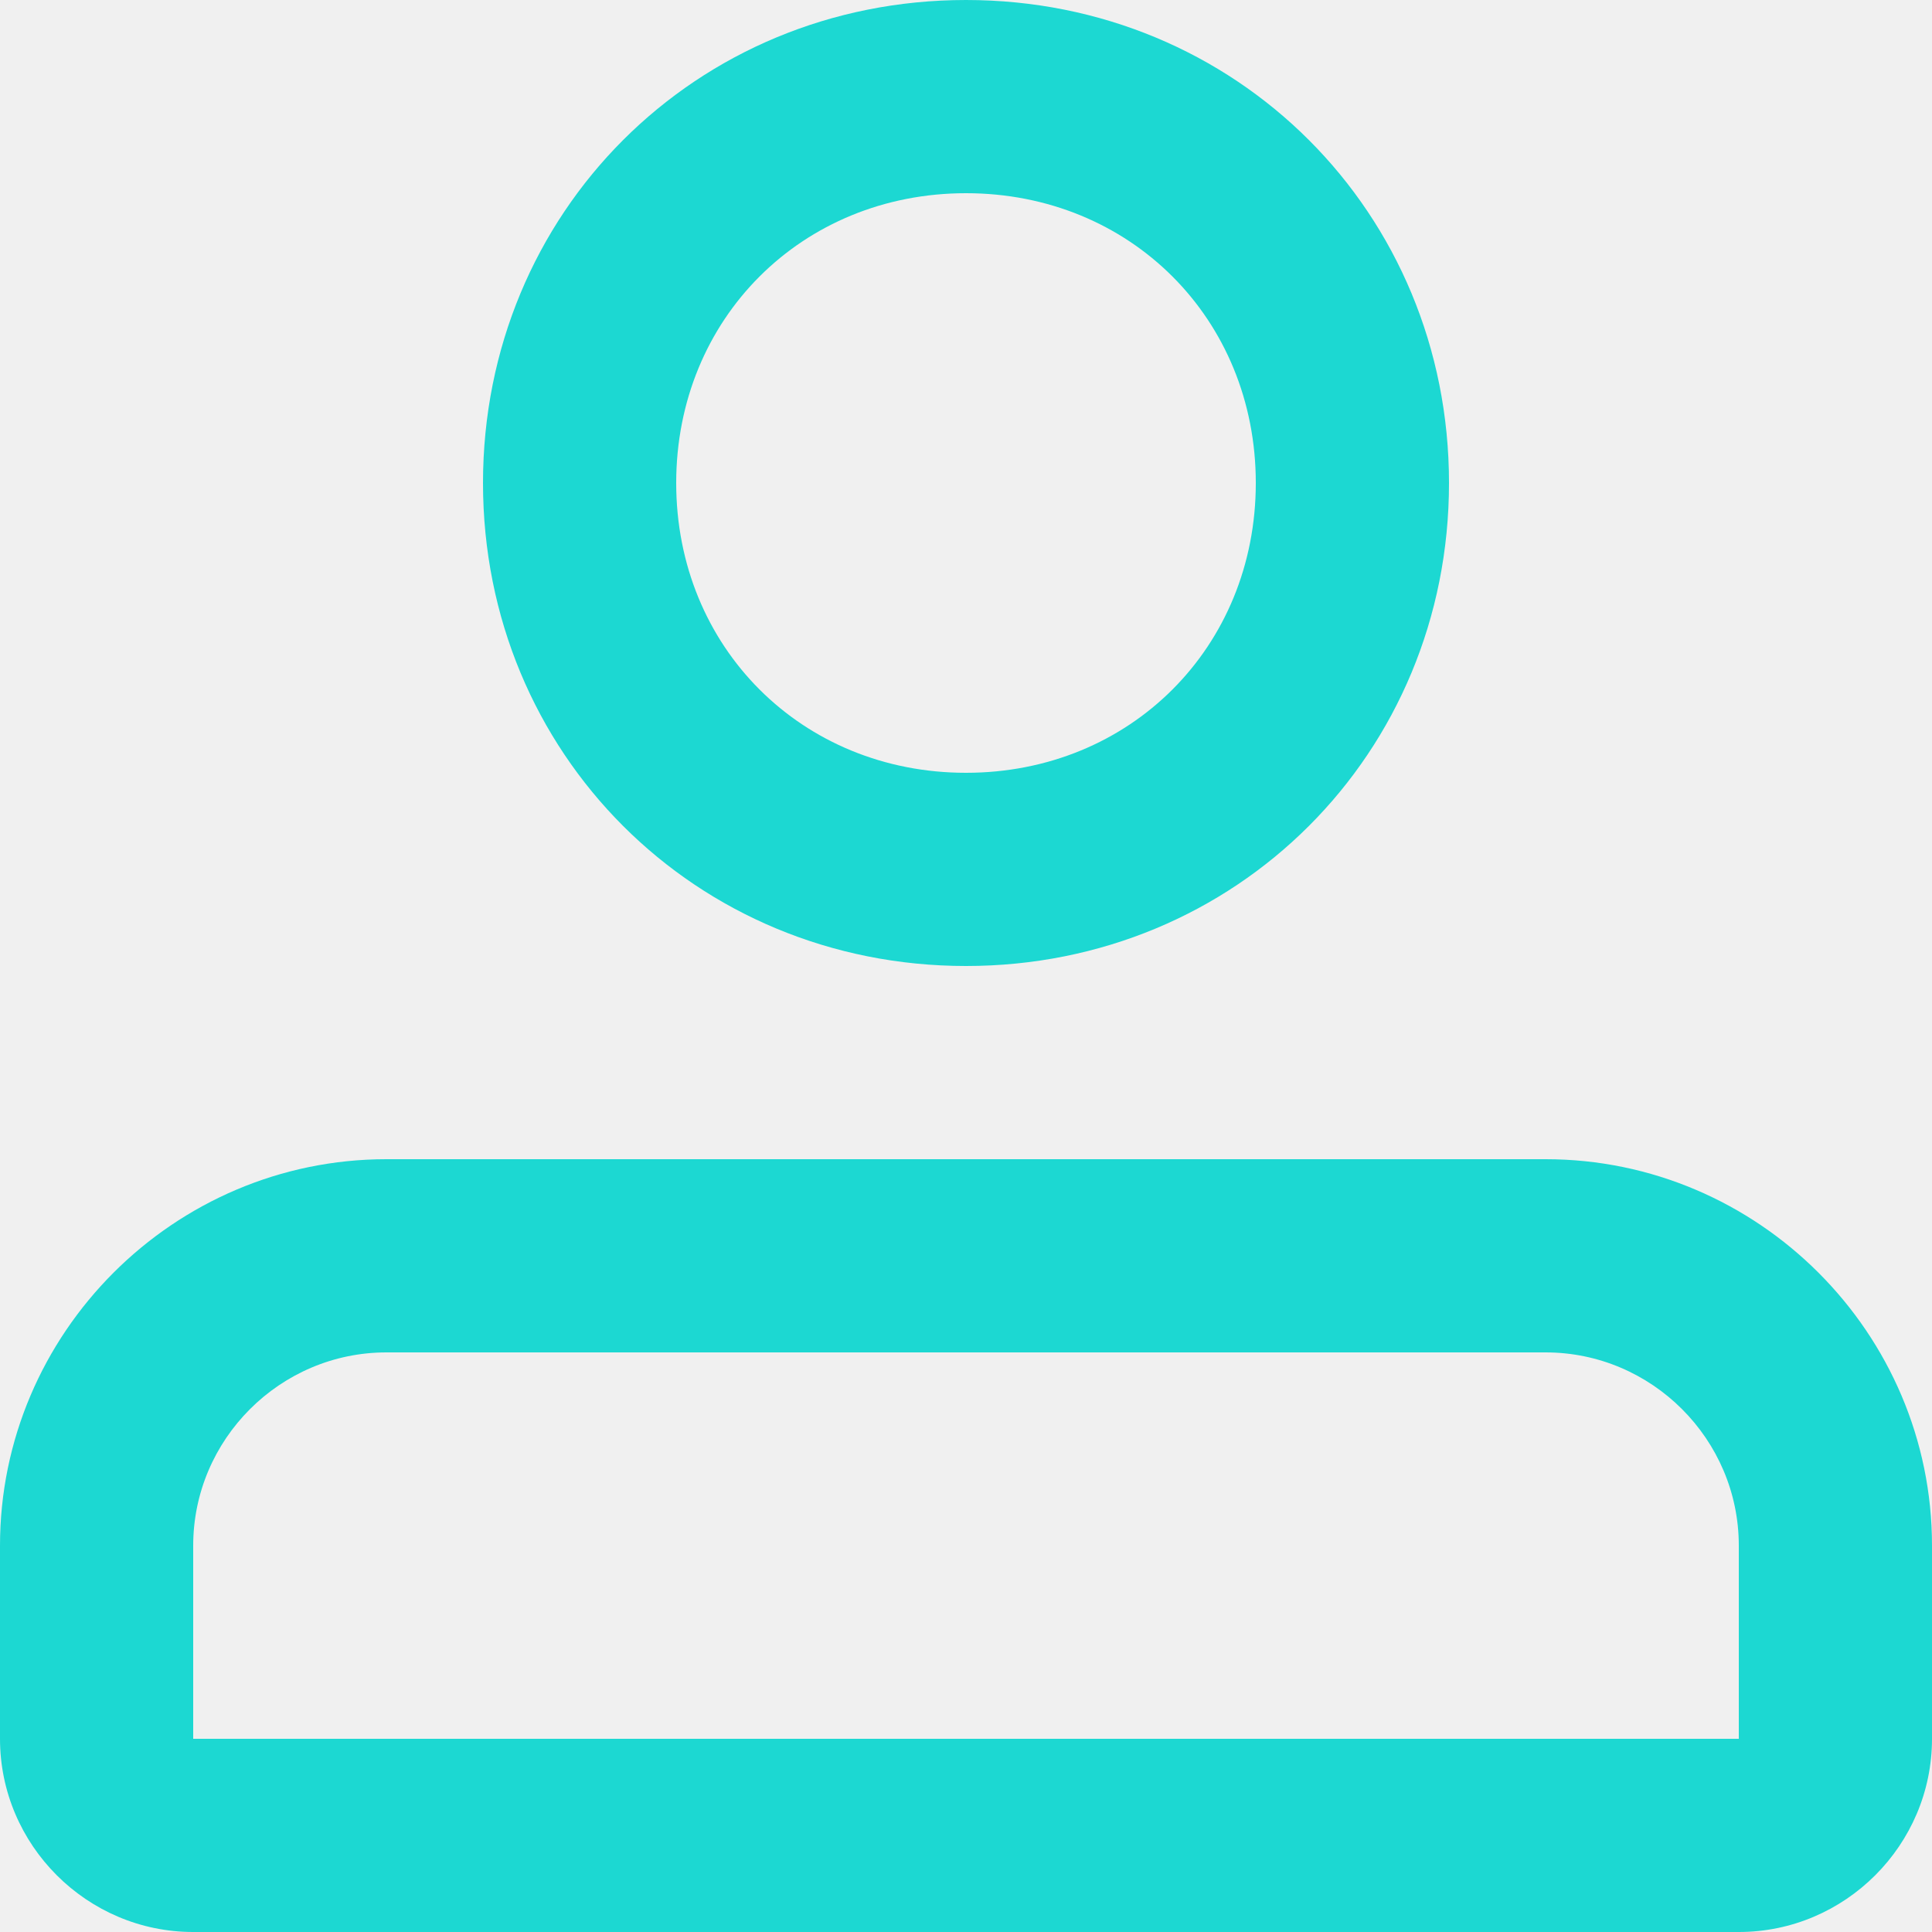
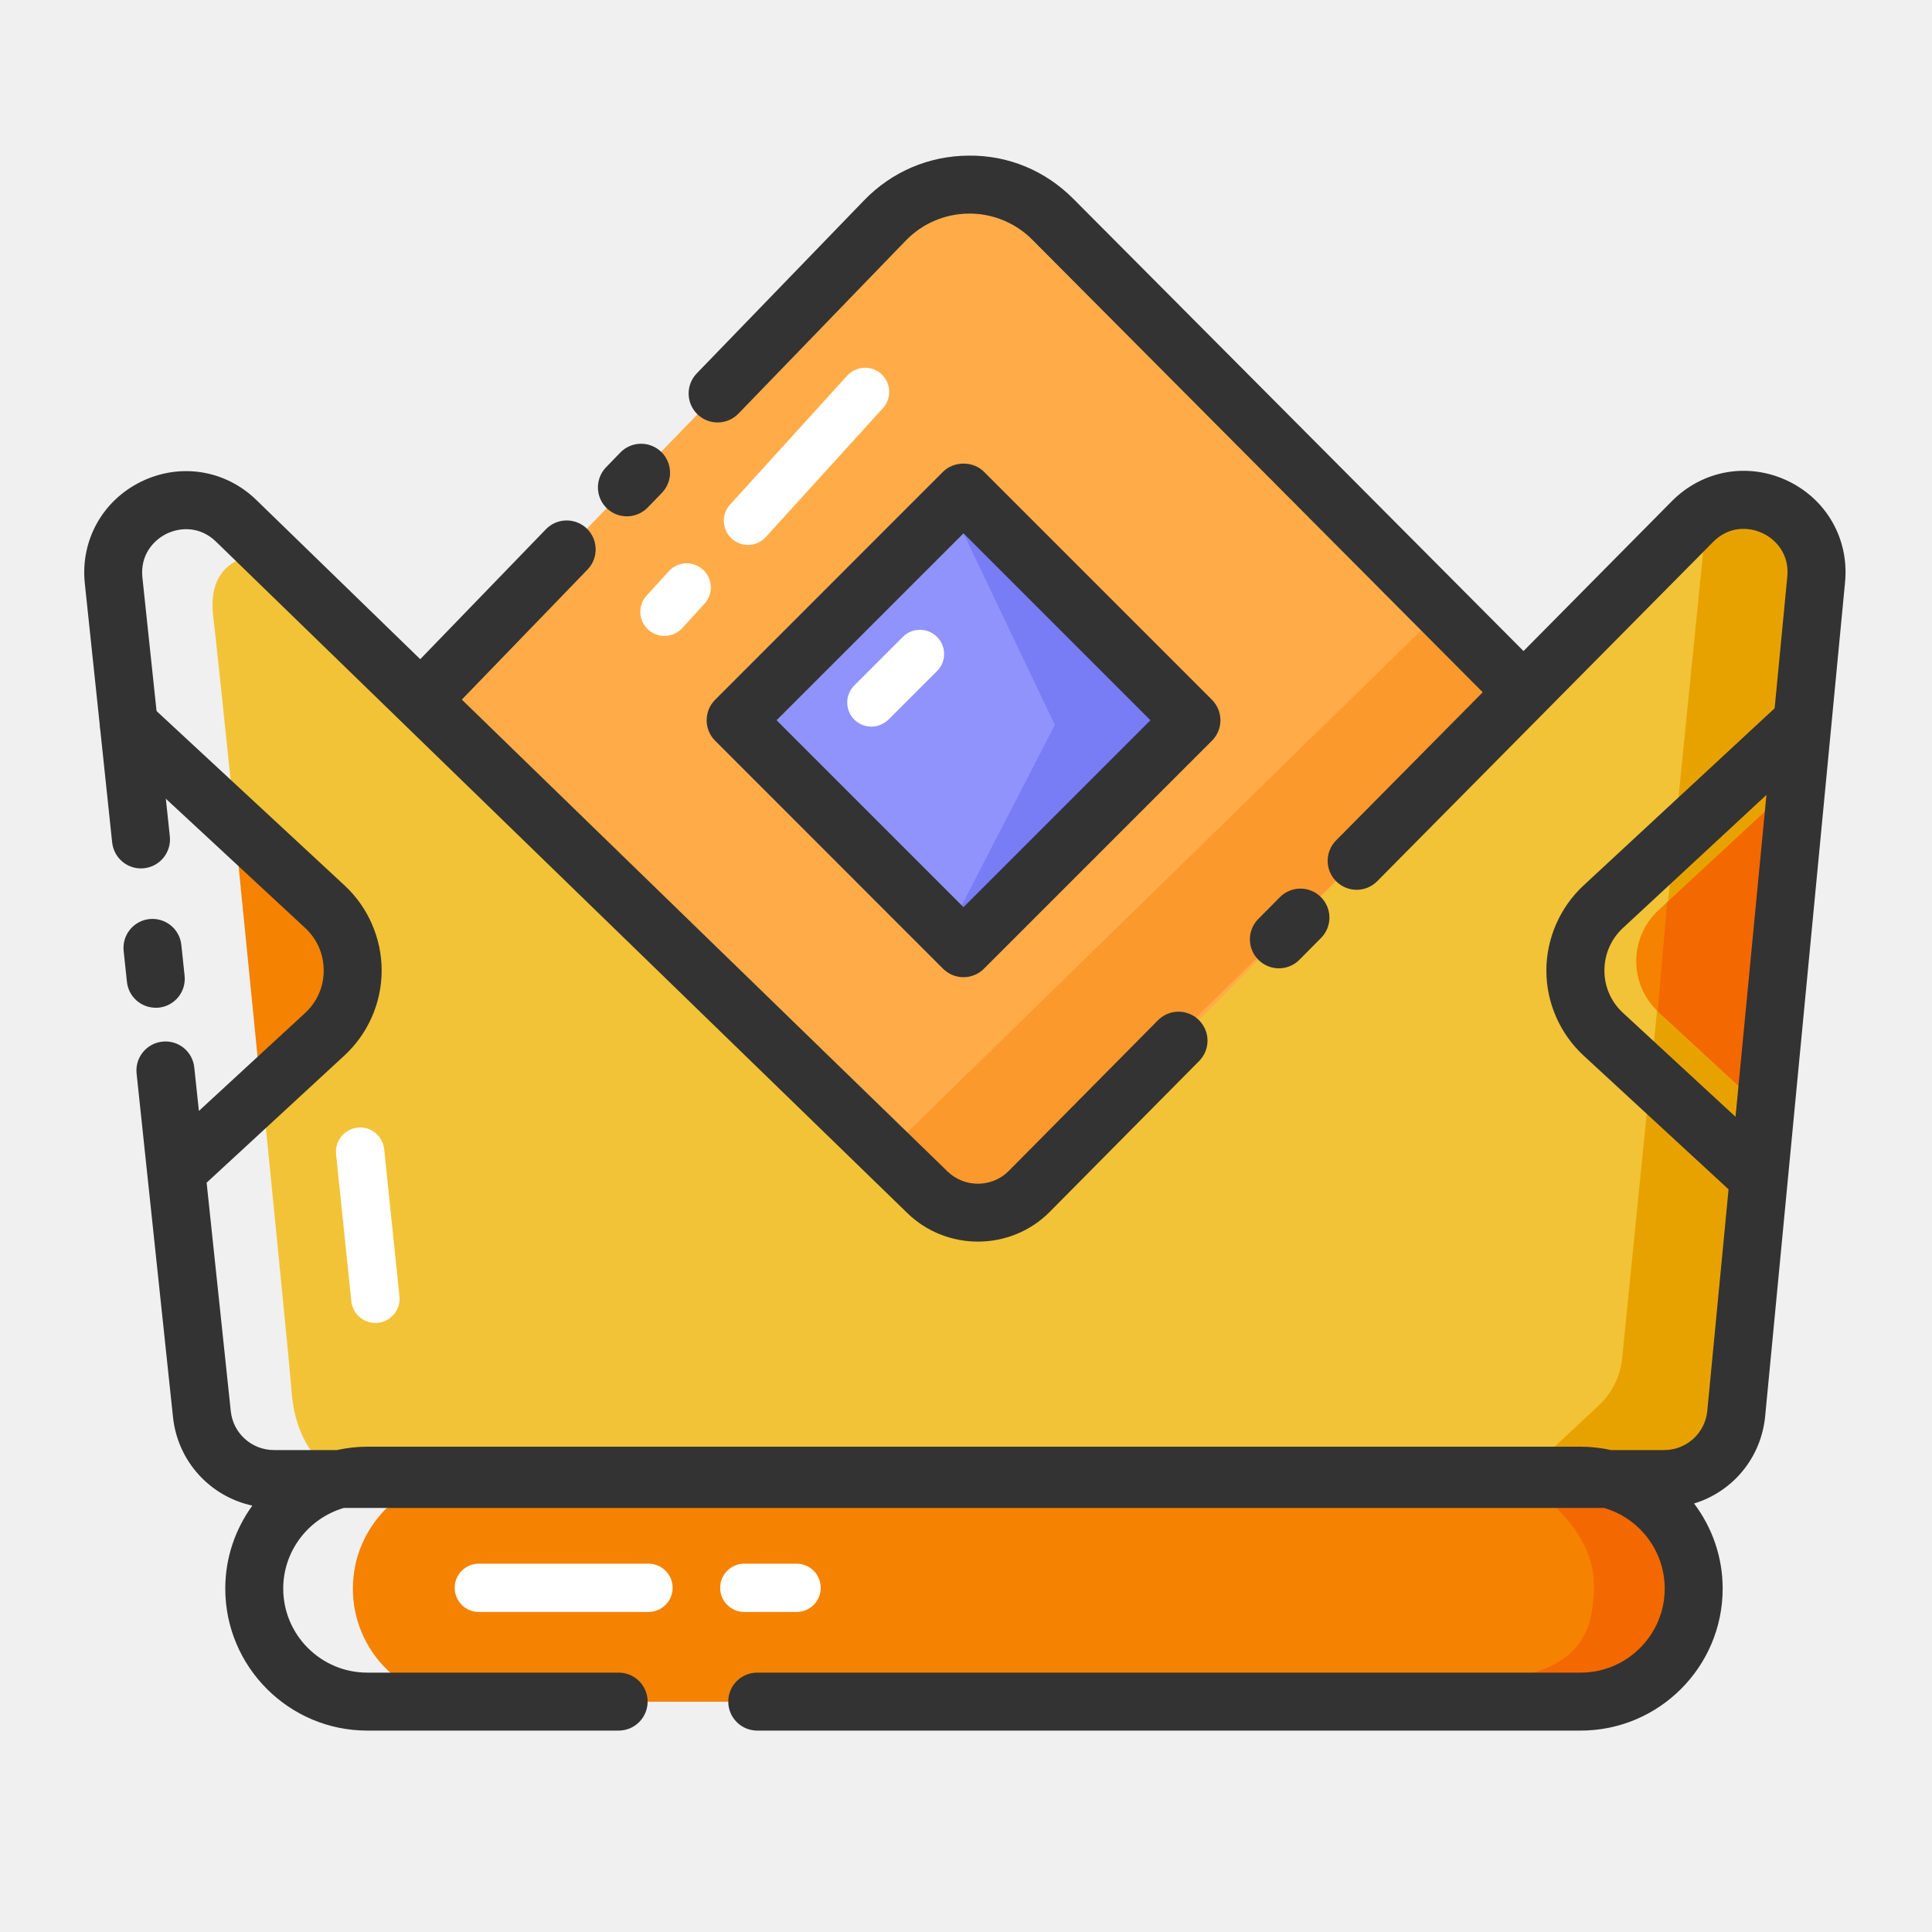
- <svg xmlns="http://www.w3.org/2000/svg" viewBox="0 0 1024 1024">
-   <path d="M512 102.4c87.04 0 153.6 66.56 153.6 153.6s-66.56 153.6-153.6 153.6-153.6-66.56-153.6-153.6 66.56-153.6 153.6-153.6m0-102.4C368.64 0 256 112.64 256 256s112.64 256 256 256 256-112.64 256-256-112.64-256-256-256zM819.2 716.8c56.32 0 102.4 46.08 102.4 102.4v102.4H102.4v-102.4c0-56.32 46.08-102.4 102.4-102.4h614.4m0-102.4H204.8c-112.64 0-204.8 92.16-204.8 204.8v102.4c0 56.32 46.08 102.4 102.4 102.4h819.2c56.32 0 102.4-46.08 102.4-102.4v-102.4c0-112.64-92.16-204.8-204.8-204.8z" fill="#1CD8D2" />
+ <svg xmlns="http://www.w3.org/2000/svg" t="1790755144508" class="icon" viewBox="0 0 1024 1024" version="1.1" p-id="4476" width="200" height="200">
+   <path d="M202.598 392.346l266.445-275.507c24.269-25.088 64.358-25.344 88.934-0.666l280.883 282.163-324.147 306.074-312.115-312.064z" fill="#FFAC48" p-id="4477" />
+   <path d="M764.518 323.123l-290.97 284.211 44.442 45.21 292.506-285.696z" fill="#FC992D" p-id="4478" />
+   <path d="M332.237 273.664c-3.84 0-7.68-1.434-10.65-4.301a15.36 15.36 0 0 1-0.358-21.709l7.526-7.782a15.36 15.36 0 0 1 21.709-0.358 15.36 15.36 0 0 1 0.358 21.709l-7.526 7.782c-3.021 3.072-7.014 4.659-11.059 4.659z" fill="#333333" p-id="4479" />
+   <path d="M514.714 719.77c-3.942 0-7.885-1.485-10.854-4.506L191.744 403.2a15.411 15.411 0 0 1-0.205-21.555l97.792-101.12a15.36 15.36 0 0 1 21.709-0.358 15.36 15.36 0 0 1 0.358 21.709L224.154 392.141l290.867 290.867 301.824-284.979-269.722-271.002a46.95 46.95 0 0 0-33.587-13.824c-12.698 0.102-24.576 5.171-33.434 14.285L391.373 219.238a15.36 15.36 0 0 1-21.709 0.358 15.36 15.36 0 0 1-0.358-21.709l88.73-91.75c14.592-15.104 34.253-23.501 55.245-23.654 21.197-0.256 40.755 7.987 55.603 22.886l280.883 282.163c2.918 2.918 4.557 6.912 4.454 11.059-0.051 4.147-1.792 8.09-4.813 10.906l-324.147 306.074c-2.97 2.816-6.758 4.198-10.547 4.198z" fill="#333333" p-id="4480" />
+   <path d="M897.075 276.429l-351.437 354.97a38.385 38.385 0 0 1-54.067 0.512L142.694 293.069c-17.101 0.922-32.666 8.346-29.696 33.485 6.195 52.582 40.141 391.834 41.267 407.654 0.87 12.032 2.765 33.792 25.856 49.766h701.85c19.814 0 36.352-15.053 38.246-34.765l42.394-442.112c3.482-35.942-40.141-56.371-65.536-30.669z" fill="#F2C336" p-id="4481" />
+   <path d="M911.821 263.578l-6.81 6.042-45.261 450.458a39.46 39.46 0 0 1-12.237 24.73l-33.69 31.386h93.491l46.746-499.814-42.24-12.8z" fill="#E8A200" p-id="4482" />
+   <path d="M518.349 658.074c-13.517 0-27.085-5.018-37.478-15.155l-366.387-355.84c-8.55-8.294-19.098-7.629-26.163-4.198-7.014 3.43-14.08 11.315-12.851 23.142l14.541 137.267a15.36 15.36 0 0 1-13.67 16.896c-8.448 0.922-15.974-5.222-16.896-13.67L44.954 309.248c-2.406-22.784 9.37-43.981 29.952-54.016 20.634-10.035 44.544-6.195 60.979 9.779l366.336 355.891c9.011 8.755 23.603 8.653 32.461-0.307l79.053-79.821a15.309 15.309 0 0 1 21.709-0.102 15.309 15.309 0 0 1 0.102 21.709l-79.053 79.821c-10.394 10.547-24.269 15.872-38.144 15.872zM677.837 513.229c-3.891 0-7.834-1.485-10.803-4.454a15.309 15.309 0 0 1-0.102-21.709l11.418-11.52a15.309 15.309 0 0 1 21.709-0.102 15.309 15.309 0 0 1 0.102 21.709l-11.418 11.52c-2.97 3.021-6.963 4.557-10.906 4.557z" fill="#333333" p-id="4483" />
+   <path d="M963.277 404.326l-84.275 78.131a36.772 36.772 0 0 0 0.051 53.965l65.741 60.672 18.483-192.768zM184.013 481.126L123.034 424.602l16.435 165.274 44.493-41.062c19.712-18.227 19.712-49.408 0.051-67.686z" fill="#F58200" p-id="4484" />
+   <path d="M878.643 536.013l0.461 0.461 55.654 51.354 22.426-177.818-73.574 68.198-4.966 57.805z" fill="#F46800" p-id="4485" />
+   <path d="M837.786 901.939H246.938c-33.075 0-59.904-26.829-59.904-59.904 0-33.075 26.829-59.904 59.904-59.904h590.848c33.075 0 59.904 26.829 59.904 59.904 0 33.075-26.829 59.904-59.904 59.904z" fill="#F58200" p-id="4486" />
+   <path d="M812.749 788.992s32.051 21.094 32.051 50.534c0 29.389-9.062 52.019-75.776 52.378h98.355c8.653 0 29.389-25.242 29.389-52.787s-9.728-49.715-84.019-50.125z" fill="#F46800" p-id="4487" />
+   <path d="M389.837 381.788l120.806-120.812 120.812 120.812-120.812 120.812z" fill="#8F93FB" p-id="4488" />
+   <path d="M508.211 277.504l50.893 106.701-55.808 108.186 128.922-114.586z" fill="#787CF5" p-id="4489" />
+   <path d="M510.669 517.939c-4.096 0-7.987-1.638-10.854-4.506l-120.781-120.832a15.36 15.36 0 0 1 0-21.709l120.781-120.832c5.786-5.786 15.974-5.786 21.709 0l120.832 120.832c2.867 2.867 4.506 6.81 4.506 10.854s-1.638 7.987-4.506 10.854l-120.832 120.832c-2.867 2.867-6.81 4.506-10.854 4.506z m-99.072-136.192l99.072 99.072 99.072-99.072-99.072-99.072-99.072 99.072z" fill="#333333" p-id="4490" />
+   <path d="M947.2 254.72c-20.89-9.779-44.8-5.478-61.03 10.854L708.147 445.44a15.309 15.309 0 0 0 0.102 21.709 15.309 15.309 0 0 0 21.709-0.102l178.022-179.814c8.448-8.55 19.046-7.987 26.163-4.659 7.117 3.328 14.336 11.162 13.158 23.091l-6.707 69.734-101.325 93.952c-12.493 11.622-19.661 28.058-19.661 45.107s7.219 33.485 19.763 45.056l76.8 70.861-11.264 117.35a22.948 22.948 0 0 1-22.938 20.838h-28.058c-5.222-1.126-10.598-1.792-16.128-1.792H194.662c-5.53 0-10.957 0.666-16.128 1.792h-33.28c-11.827 0-21.709-8.858-22.938-20.634l-12.8-121.088 73.011-67.379c12.544-11.571 19.763-28.006 19.763-45.056s-7.168-33.536-19.661-45.107L78.848 373.043a15.37 15.37 0 0 0-21.709 0.819 15.37 15.37 0 0 0 0.819 21.709l103.782 96.256c6.349 5.888 9.83 13.875 9.83 22.579s-3.533 16.64-9.882 22.528L105.421 588.8l-2.458-23.04a15.299 15.299 0 0 0-16.896-13.67 15.36 15.36 0 0 0-13.67 16.896l19.302 182.17c2.509 23.501 19.763 42.035 42.035 46.848-8.96 12.39-14.336 27.546-14.336 43.981 0 41.472 33.741 75.264 75.264 75.264h133.222c8.499 0 15.36-6.861 15.36-15.36s-6.861-15.36-15.36-15.36H194.662c-24.525 0-44.544-19.968-44.544-44.544 0-20.224 13.619-37.376 32.154-42.752h667.904c18.534 5.376 32.154 22.477 32.154 42.752 0 24.525-19.968 44.544-44.544 44.544H401.357c-8.499 0-15.36 6.861-15.36 15.36s6.861 15.36 15.36 15.36h436.429c41.472 0 75.264-33.741 75.264-75.264 0-16.947-5.683-32.512-15.155-45.107 20.326-6.195 35.533-24.013 37.683-46.285L977.92 308.582c2.202-22.938-9.882-44.083-30.72-53.862z m-96.819 259.686c0-8.653 3.482-16.691 9.83-22.579l76.032-70.502-16.384 170.598-59.597-55.04a30.234 30.234 0 0 1-9.882-22.477z" fill="#333333" p-id="4491" />
+   <path d="M84.173 534.067a15.36 15.36 0 0 0 13.67-16.896l-1.741-16.384c-0.87-8.448-8.499-14.541-16.896-13.67a15.36 15.36 0 0 0-13.67 16.896l1.741 16.384a15.314 15.314 0 0 0 15.258 13.722c0.563 0.051 1.126 0 1.638-0.051z" fill="#333333" p-id="4492" />
+   <path d="M352.154 337.05c-3.072 0-6.195-1.126-8.602-3.328a12.79 12.79 0 0 1-0.819-18.074l11.776-12.902a12.79 12.79 0 1 1 18.893 17.254l-11.776 12.902c-2.56 2.765-5.99 4.147-9.472 4.147zM396.442 288.819c-3.072 0-6.144-1.075-8.602-3.328a12.795 12.795 0 0 1-0.87-18.074L448.973 199.168a12.795 12.795 0 1 1 18.944 17.203L405.914 284.621c-2.509 2.765-5.99 4.198-9.472 4.198zM461.875 385.126a12.795 12.795 0 0 1-9.062-21.862l25.702-25.702c5.018-5.018 13.107-5.018 18.125 0s5.018 13.107 0 18.125l-25.702 25.702c-2.56 2.458-5.837 3.738-9.062 3.738zM198.912 701.184a12.8 12.8 0 0 1-12.698-11.469l-8.09-77.978a12.851 12.851 0 0 1 11.418-14.08c7.066-0.768 13.312 4.403 14.08 11.418l8.09 77.978a12.851 12.851 0 0 1-11.418 14.08c-0.461 0-0.922 0.051-1.382 0.051zM422.195 854.374h-27.699a12.8 12.8 0 0 1 0-25.6h27.699a12.8 12.8 0 0 1 0 25.6z" fill="#FFFFFF" p-id="4493" />
+   <path d="M343.654 854.374H253.798a12.8 12.8 0 0 1 0-25.6h89.907c7.066 0 12.8 5.734 12.8 12.8s-5.734 12.8-12.851 12.8z" fill="#FFFFFF" p-id="4494" />
</svg>
